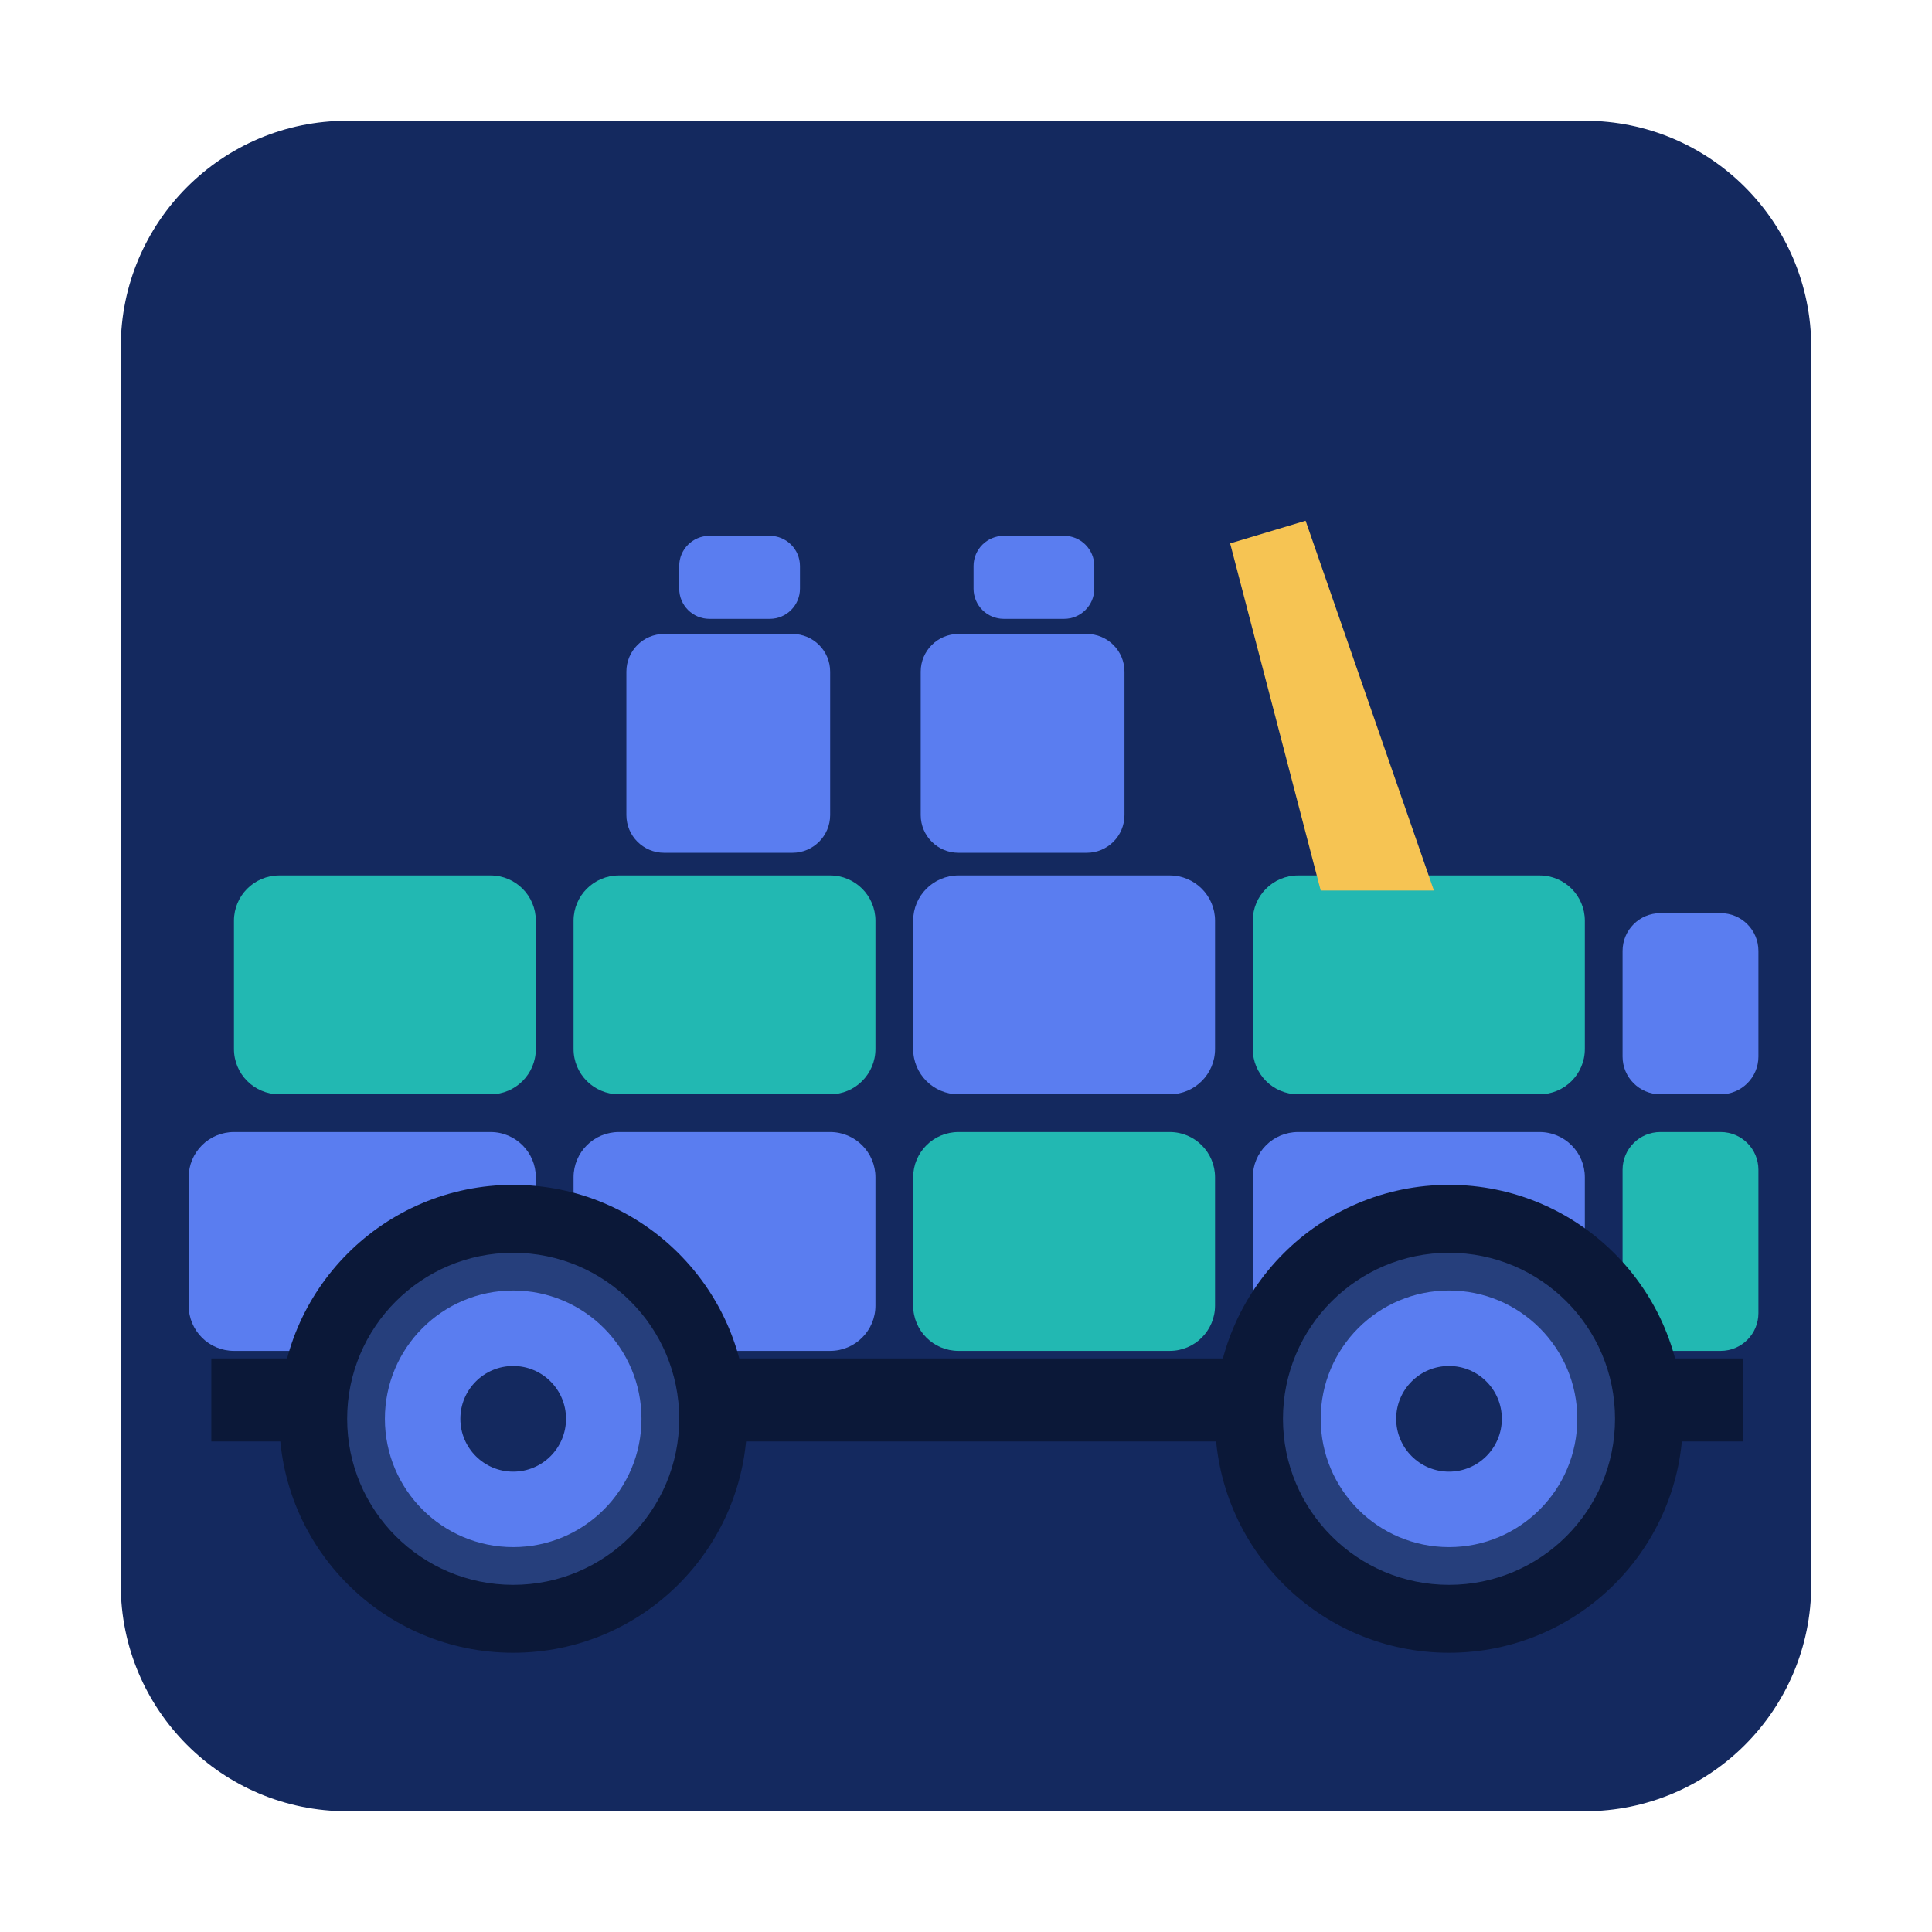
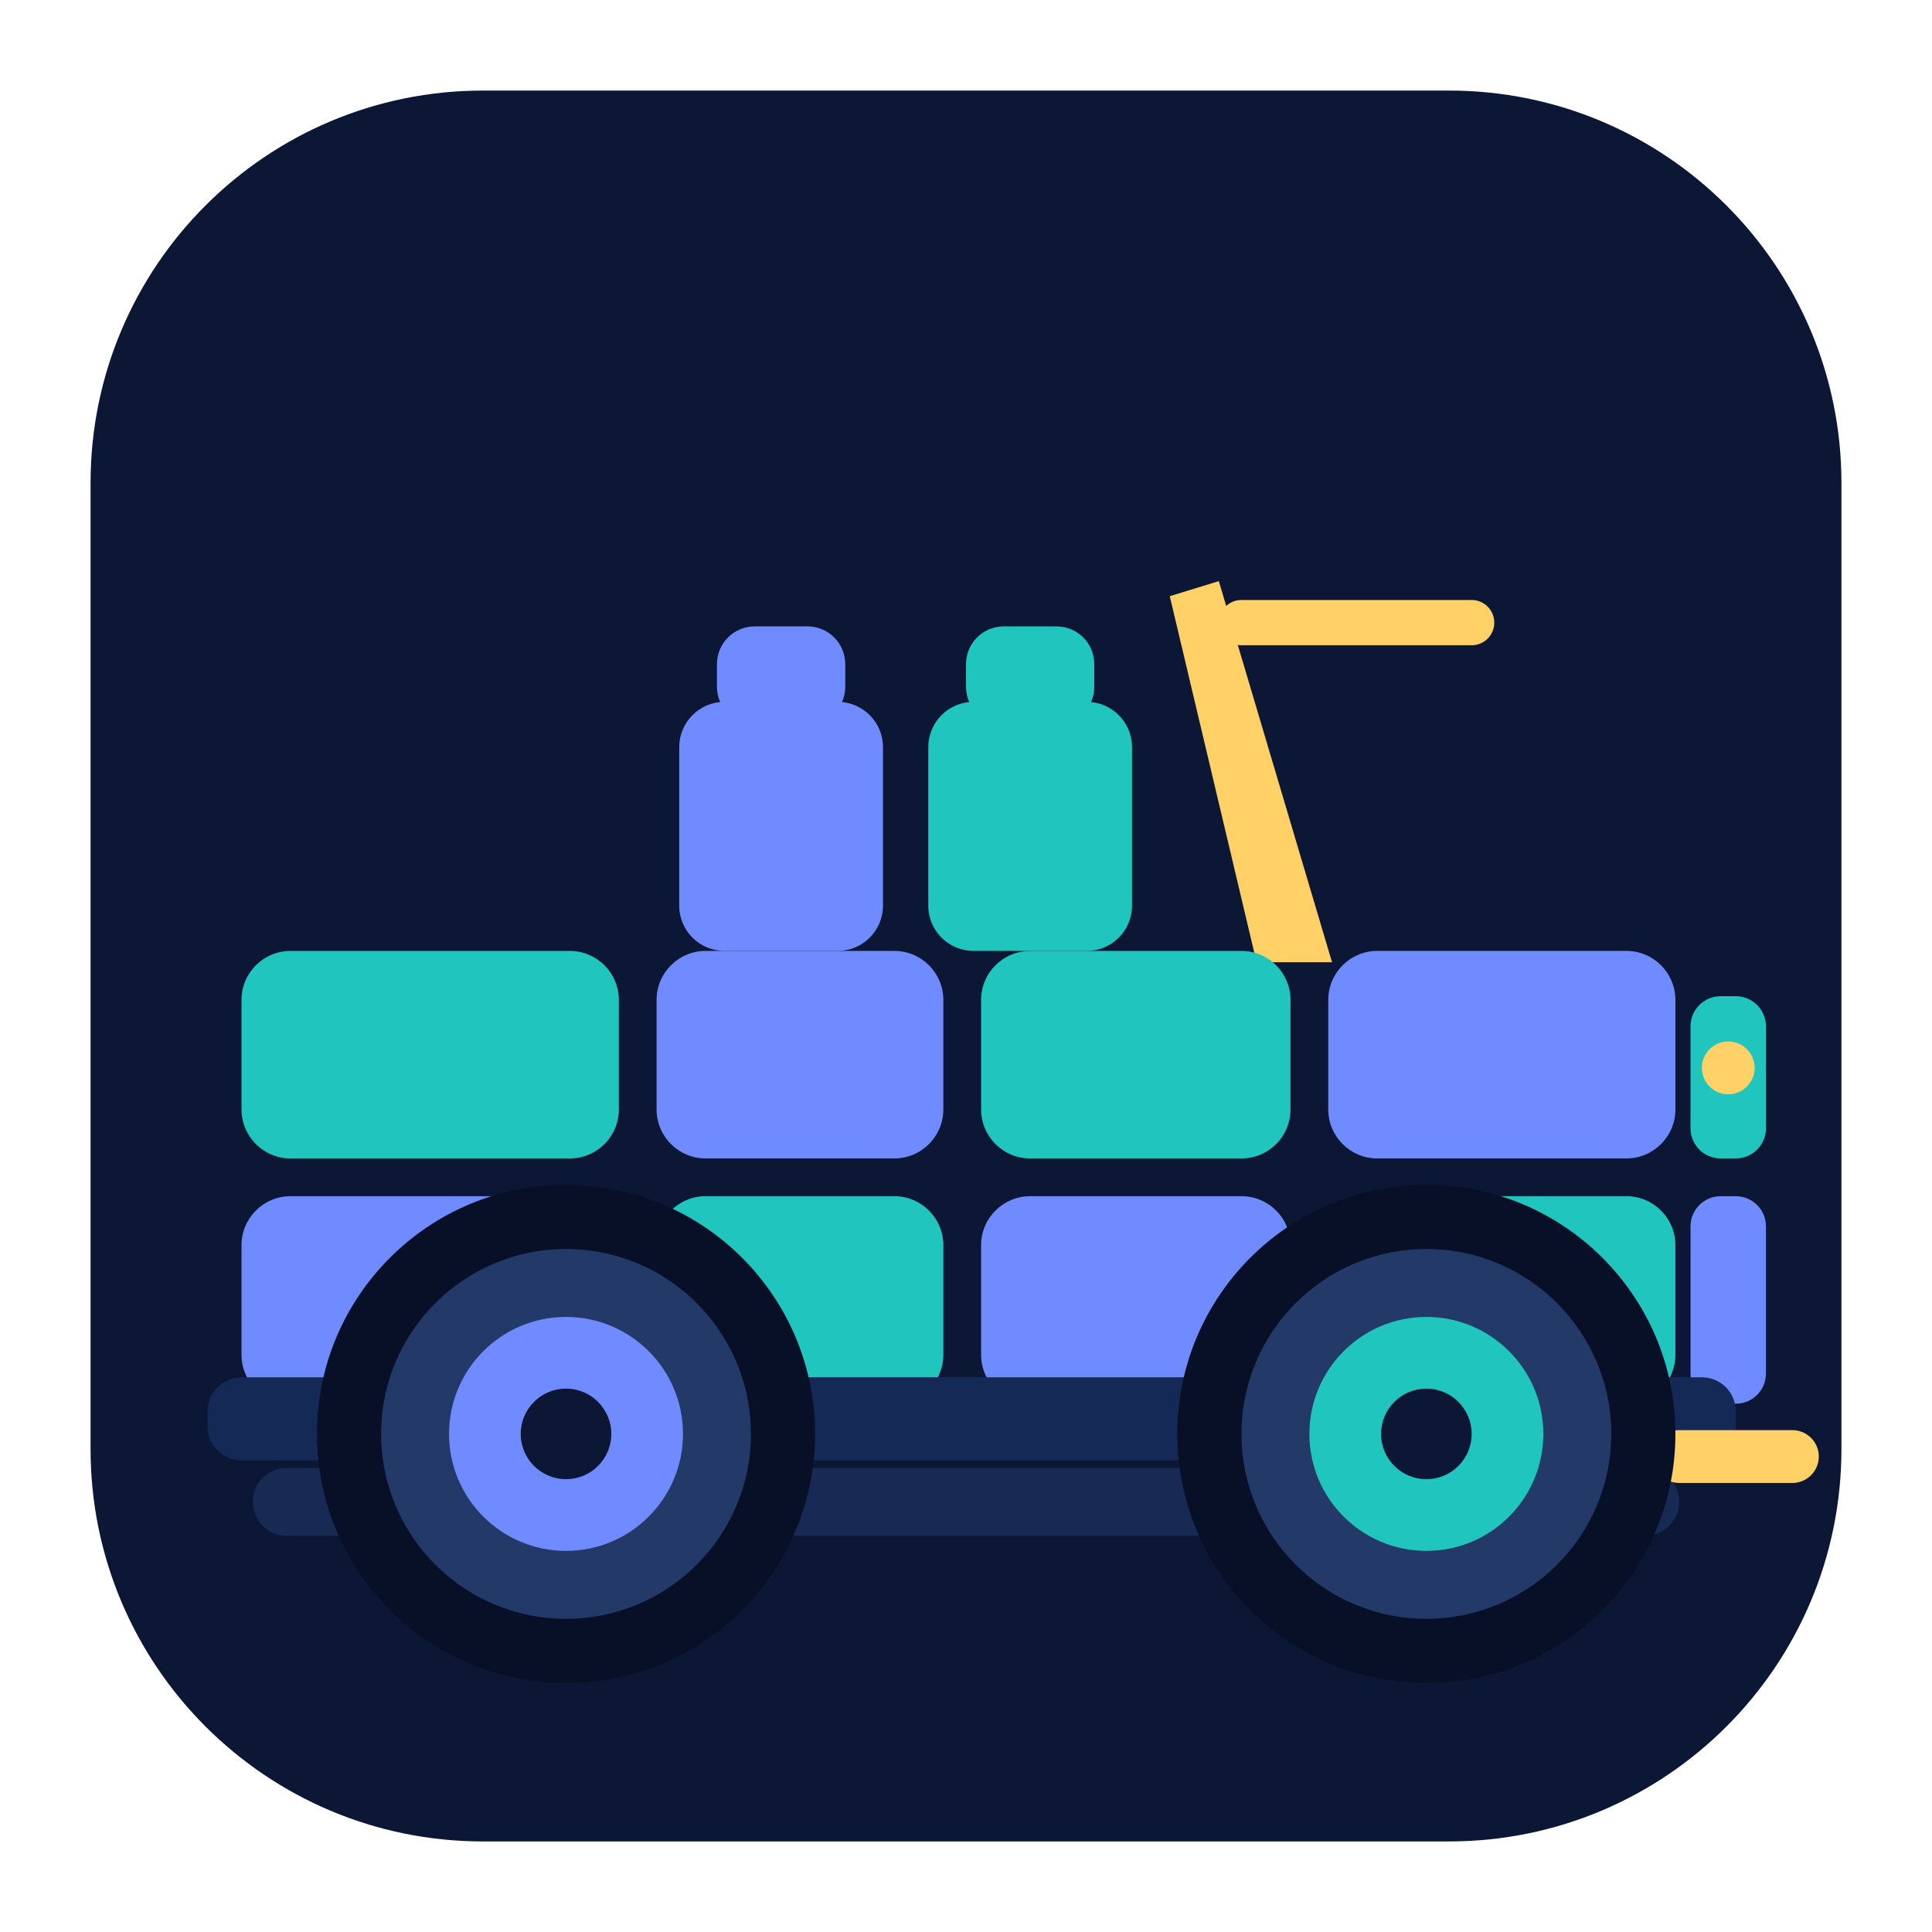
- <svg xmlns="http://www.w3.org/2000/svg" viewBox="0 0 256 256" role="img" aria-labelledby="title">
-   <rect x="16" y="16" width="224" height="224" rx="30" fill="#14295F" />
-   <rect x="31" y="116" width="40" height="29" rx="6" fill="#22B8B2" />
-   <rect x="76" y="116" width="40" height="29" rx="6" fill="#22B8B2" />
-   <rect x="121" y="116" width="40" height="29" rx="6" fill="#5A7DF0" />
-   <rect x="166" y="116" width="44" height="29" rx="6" fill="#22B8B2" />
-   <rect x="215" y="121" width="18" height="24" rx="5" fill="#5A7DF0" />
-   <rect x="25" y="150" width="46" height="29" rx="6" fill="#5A7DF0" />
-   <rect x="76" y="150" width="40" height="29" rx="6" fill="#5A7DF0" />
-   <rect x="121" y="150" width="40" height="29" rx="6" fill="#22B8B2" />
-   <rect x="166" y="150" width="44" height="29" rx="6" fill="#5A7DF0" />
-   <rect x="215" y="150" width="18" height="29" rx="5" fill="#22B8B2" />
-   <rect x="83" y="84" width="27" height="29" rx="5" fill="#5A7DF0" />
-   <rect x="90" y="71" width="16" height="11" rx="4" fill="#5A7DF0" />
-   <rect x="122" y="84" width="27" height="29" rx="5" fill="#5A7DF0" />
-   <rect x="129" y="71" width="16" height="11" rx="4" fill="#5A7DF0" />
-   <path d="m163 72 10-3 17 49h-15l-12-46Z" fill="#F6C453" />
-   <path d="M28 180h203v11H28z" fill="#0B1838" />
-   <circle cx="68" cy="188" r="31" fill="#0B1838" />
-   <circle cx="68" cy="188" r="22" fill="#263F7C" />
-   <circle cx="68" cy="188" r="17" fill="#5A7DF0" />
-   <circle cx="68" cy="188" r="7" fill="#14295F" />
-   <circle cx="192" cy="188" r="31" fill="#0B1838" />
-   <circle cx="192" cy="188" r="22" fill="#263F7C" />
-   <circle cx="192" cy="188" r="17" fill="#5A7DF0" />
-   <circle cx="192" cy="188" r="7" fill="#14295F" />
+ <svg xmlns="http://www.w3.org/2000/svg" viewBox="0 0 512 512" role="img" aria-labelledby="title">
+   <rect x="24" y="24" width="464" height="464" rx="104" fill="#0B1734" />
+   <path d="M76 398h360" fill="none" stroke="#172A54" stroke-linecap="round" stroke-width="18" />
+   <g aria-hidden="true">
+     <rect x="180" y="186" width="54" height="66" rx="12" fill="#6F8BFF" />
+     <rect x="190" y="166" width="34" height="26" rx="10" fill="#6F8BFF" />
+     <rect x="246" y="186" width="54" height="66" rx="12" fill="#20C5BD" />
+     <rect x="256" y="166" width="34" height="26" rx="10" fill="#20C5BD" />
+     <path d="m310 158 13-4 30 101h-20l-23-97Z" fill="#FFD166" />
+     <path d="M329 165h61" fill="none" stroke="#FFD166" stroke-linecap="round" stroke-width="12" />
+     <rect x="64" y="252" width="100" height="55" rx="13" fill="#20C5BD" />
+     <rect x="174" y="252" width="76" height="55" rx="13" fill="#6F8BFF" />
+     <rect x="260" y="252" width="82" height="55" rx="13" fill="#20C5BD" />
+     <rect x="352" y="252" width="92" height="55" rx="13" fill="#6F8BFF" />
+     <rect x="448" y="264" width="20" height="43" rx="8" fill="#20C5BD" />
+     <rect x="64" y="317" width="100" height="55" rx="13" fill="#6F8BFF" />
+     <rect x="174" y="317" width="76" height="55" rx="13" fill="#20C5BD" />
+     <rect x="260" y="317" width="82" height="55" rx="13" fill="#6F8BFF" />
+     <rect x="352" y="317" width="92" height="55" rx="13" fill="#20C5BD" />
+     <rect x="448" y="317" width="20" height="55" rx="8" fill="#6F8BFF" />
+     <rect x="55" y="365" width="405" height="22" rx="9" fill="#152957" />
+     <rect x="438" y="379" width="44" height="14" rx="7" fill="#FFD166" />
+     <circle cx="458" cy="283" r="7" fill="#FFD166" />
+     <circle cx="150" cy="380" r="66" fill="#071026" />
+     <circle cx="150" cy="380" r="49" fill="#233968" />
+     <circle cx="150" cy="380" r="31" fill="#6F8BFF" />
+     <circle cx="150" cy="380" r="12" fill="#0B1734" />
+     <circle cx="378" cy="380" r="66" fill="#071026" />
+     <circle cx="378" cy="380" r="49" fill="#233968" />
+     <circle cx="378" cy="380" r="31" fill="#20C5BD" />
+     <circle cx="378" cy="380" r="12" fill="#0B1734" />
+   </g>
</svg>
